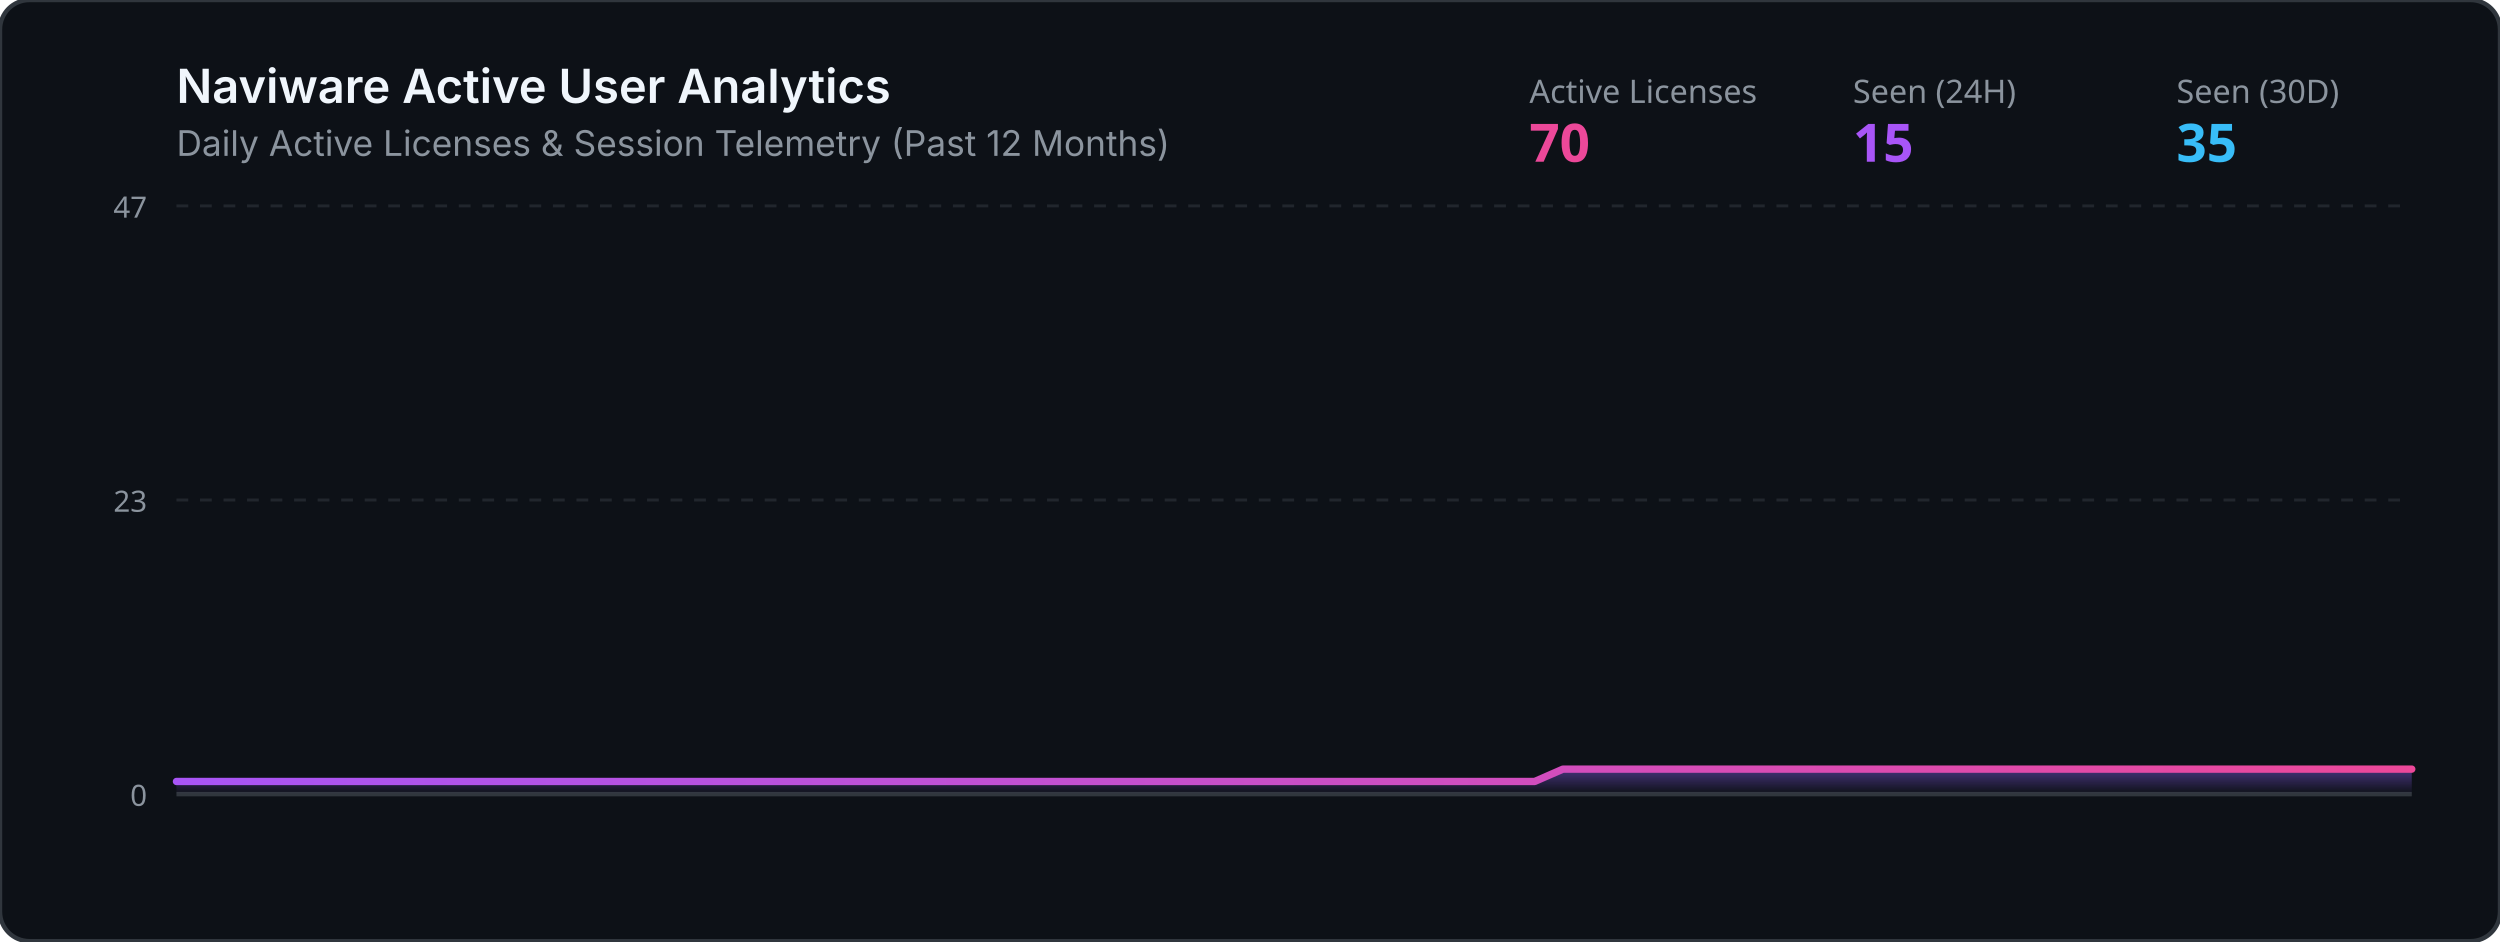
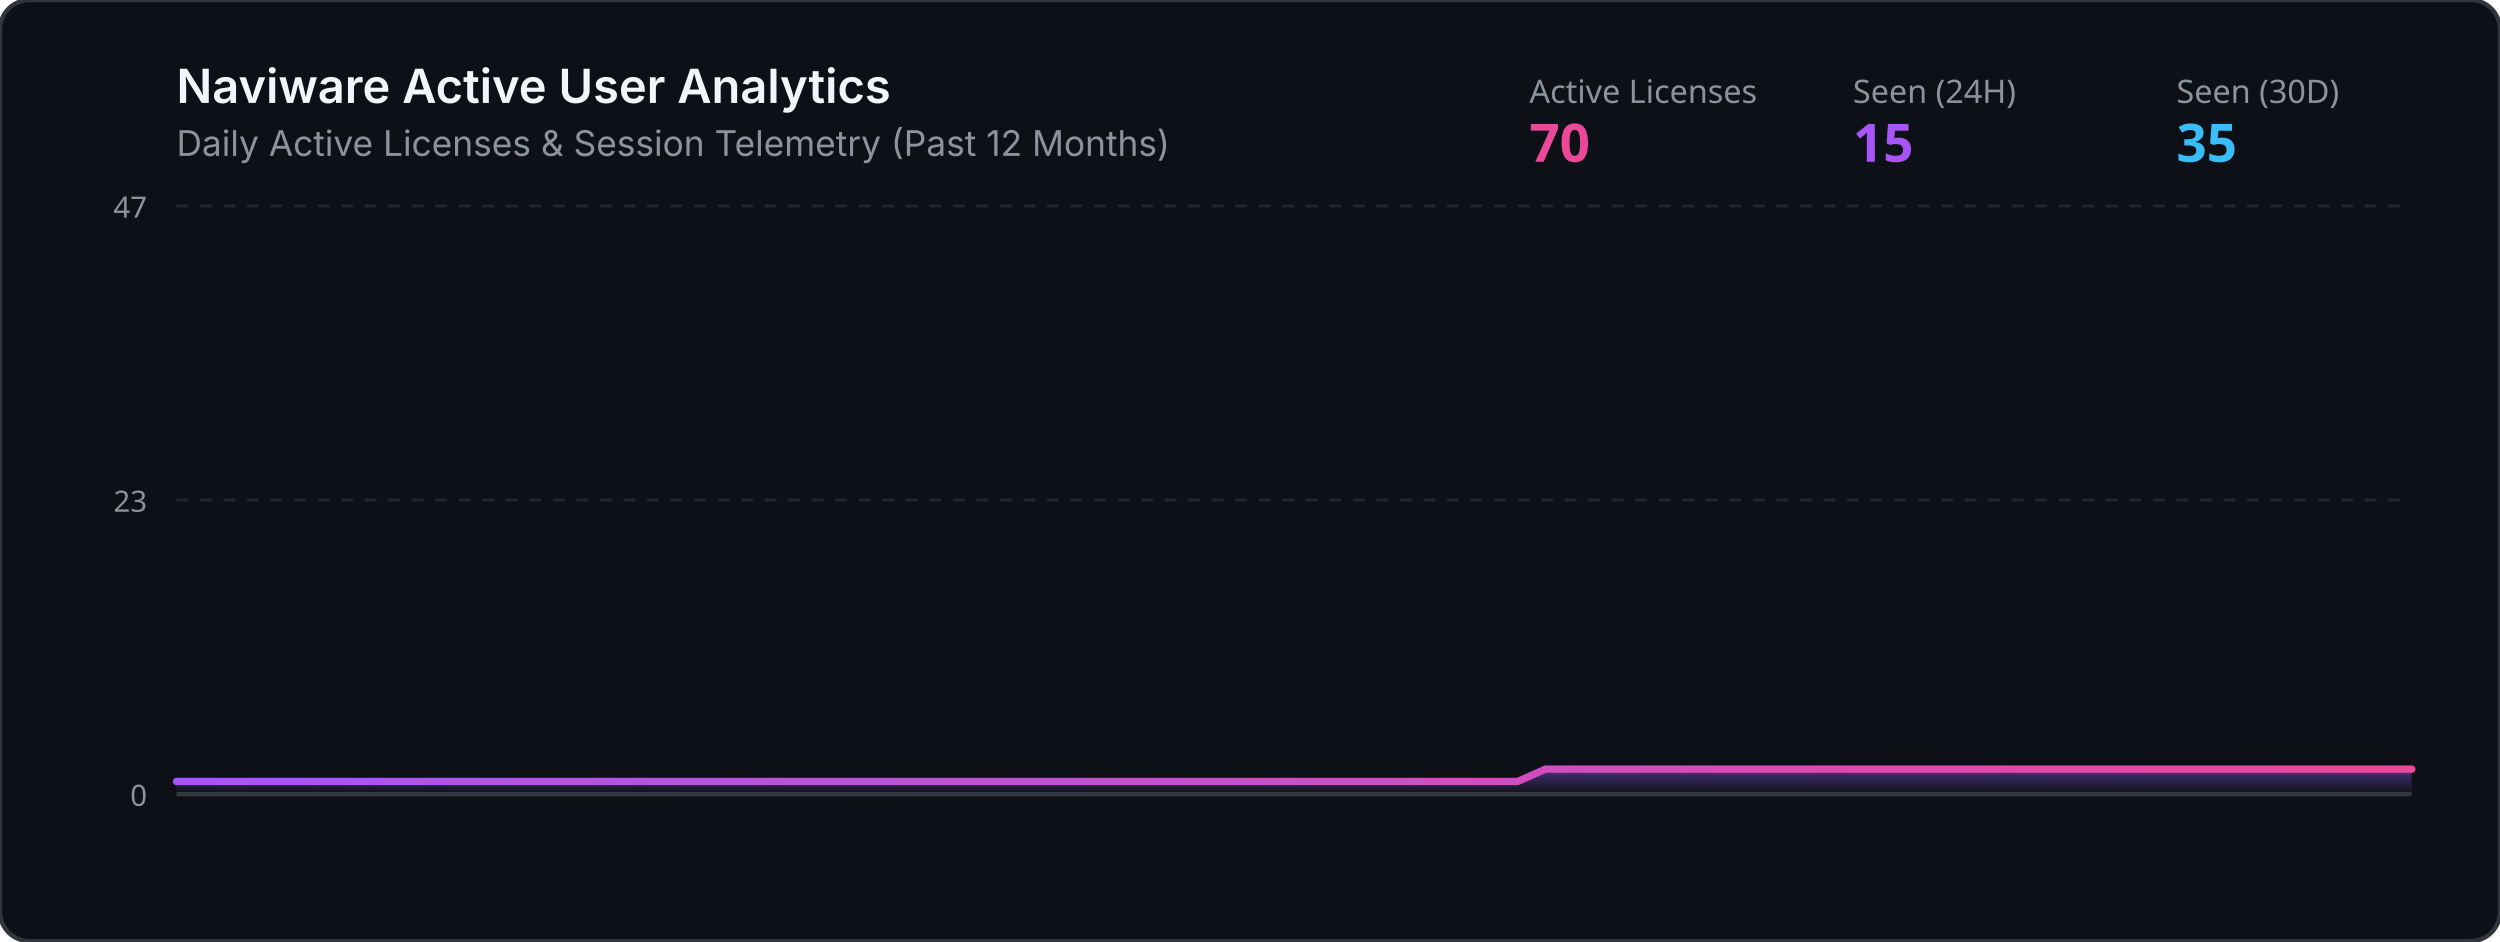
<svg xmlns="http://www.w3.org/2000/svg" viewBox="0 0 850 320" width="100%" height="320">
  <defs>
    <linearGradient id="grad" x1="0%" y1="0%" x2="0%" y2="100%">
      <stop offset="0%" stop-color="#8b5cf6" stop-opacity="0.45" />
      <stop offset="100%" stop-color="#8b5cf6" stop-opacity="0.0" />
    </linearGradient>
    <linearGradient id="lineGrad" x1="0%" y1="0%" x2="100%" y2="0%">
      <stop offset="0%" stop-color="#a855f7" />
      <stop offset="100%" stop-color="#ec4899" />
    </linearGradient>
  </defs>
  <rect width="850" height="320" rx="10" fill="#0d1117" stroke="#30363d" stroke-width="1.5" />
  <text x="60" y="35" fill="#f0f6fc" font-family="-apple-system,BlinkMacSystemFont,Segoe UI,sans-serif" font-size="16" font-weight="600">Naviware Active User Analytics</text>
  <text x="60" y="53" fill="#8b949e" font-family="-apple-system,BlinkMacSystemFont,Segoe UI,sans-serif" font-size="12">Daily Active Licenses &amp; Session Telemetry (Past 12 Months)</text>
  <text x="520" y="35" fill="#8b949e" font-family="sans-serif" font-size="11">Active Licenses</text>
  <text x="520" y="55" fill="#ec4899" font-family="sans-serif" font-size="18" font-weight="bold">70</text>
  <text x="630" y="35" fill="#8b949e" font-family="sans-serif" font-size="11">Seen (24H)</text>
  <text x="630" y="55" fill="#a855f7" font-family="sans-serif" font-size="18" font-weight="bold">15</text>
  <text x="740" y="35" fill="#8b949e" font-family="sans-serif" font-size="11">Seen (30D)</text>
  <text x="740" y="55" fill="#38bdf8" font-family="sans-serif" font-size="18" font-weight="bold">35</text>
  <line x1="60" y1="70" x2="820" y2="70" stroke="#21262d" stroke-width="1" stroke-dasharray="4" />
  <line x1="60" y1="170.0" x2="820" y2="170.0" stroke="#21262d" stroke-width="1" stroke-dasharray="4" />
  <line x1="60" y1="270" x2="820" y2="270" stroke="#30363d" stroke-width="1.5" />
  <text x="50" y="74" fill="#8b949e" font-family="sans-serif" font-size="10" text-anchor="end">47</text>
  <text x="50" y="174.0" fill="#8b949e" font-family="sans-serif" font-size="10" text-anchor="end">23</text>
  <text x="50" y="274" fill="#8b949e" font-family="sans-serif" font-size="10" text-anchor="end">0</text>
-   <polygon points="60,270 60.0,265.7 69.6,265.7 79.2,265.7 88.9,265.7 98.5,265.7 108.1,265.7 117.7,265.7 127.3,265.7 137.0,265.7 146.6,265.7 156.2,265.7 165.8,265.7 175.4,265.7 185.1,265.7 194.7,265.7 204.3,265.7 213.9,265.7 223.5,265.7 233.2,265.7 242.8,265.7 252.4,265.7 262.0,265.7 271.6,265.7 281.3,265.7 290.9,265.7 300.5,265.7 310.1,265.7 319.7,265.7 329.4,265.7 339.0,265.7 348.6,265.7 358.2,265.7 367.8,265.7 377.5,265.7 387.1,265.7 396.7,265.7 406.3,265.7 415.9,265.7 425.6,265.7 435.2,265.7 444.8,265.7 454.4,265.7 464.1,265.7 473.7,265.7 483.3,265.7 492.9,265.7 502.5,265.7 512.2,265.7 521.8,265.7 531.4,261.5 541.0,261.5 550.6,261.5 560.3,261.5 569.9,261.5 579.5,261.5 589.1,261.5 598.7,261.5 608.4,261.5 618.0,261.5 627.6,261.5 637.2,261.5 646.8,261.5 656.5,261.5 666.1,261.5 675.7,261.5 685.3,261.5 694.9,261.5 704.6,261.5 714.2,261.5 723.8,261.5 733.4,261.5 743.0,261.5 752.7,261.5 762.3,261.5 771.9,261.5 781.5,261.5 791.1,261.5 800.8,261.5 810.4,261.5 820.0,261.5 820,270" fill="url(#grad)" />
-   <polyline points="60.0,265.7 69.6,265.7 79.2,265.7 88.9,265.7 98.5,265.7 108.1,265.7 117.7,265.7 127.3,265.7 137.0,265.7 146.6,265.7 156.2,265.7 165.8,265.7 175.4,265.7 185.1,265.7 194.7,265.7 204.3,265.7 213.9,265.7 223.5,265.7 233.2,265.7 242.8,265.7 252.4,265.7 262.0,265.7 271.6,265.7 281.3,265.7 290.9,265.7 300.5,265.7 310.1,265.7 319.7,265.7 329.4,265.7 339.0,265.7 348.6,265.7 358.2,265.7 367.8,265.7 377.5,265.7 387.1,265.7 396.7,265.7 406.3,265.7 415.9,265.7 425.6,265.7 435.2,265.7 444.8,265.7 454.4,265.7 464.1,265.7 473.7,265.7 483.3,265.7 492.9,265.7 502.5,265.7 512.2,265.7 521.8,265.7 531.4,261.5 541.0,261.5 550.6,261.5 560.3,261.5 569.9,261.5 579.5,261.5 589.1,261.5 598.7,261.5 608.4,261.5 618.0,261.5 627.6,261.5 637.2,261.5 646.8,261.5 656.5,261.5 666.1,261.5 675.7,261.5 685.3,261.5 694.9,261.5 704.6,261.5 714.2,261.5 723.8,261.5 733.4,261.5 743.0,261.5 752.7,261.5 762.3,261.5 771.9,261.5 781.5,261.5 791.1,261.5 800.8,261.5 810.4,261.5 820.0,261.5" fill="none" stroke="url(#lineGrad)" stroke-width="2.5" stroke-linecap="round" stroke-linejoin="round" />
+   <polygon points="60,270 60.0,265.7 69.5,265.7 79.0,265.7 88.5,265.7 98.0,265.7 107.5,265.7 117.0,265.7 126.5,265.7 136.0,265.7 145.5,265.7 155.0,265.7 164.5,265.7 174.0,265.7 183.5,265.7 193.0,265.7 202.5,265.7 212.0,265.7 221.5,265.7 231.0,265.7 240.5,265.7 250.0,265.7 259.5,265.7 269.0,265.7 278.5,265.7 288.0,265.7 297.5,265.7 307.0,265.7 316.5,265.7 326.0,265.7 335.5,265.7 345.0,265.7 354.5,265.7 364.0,265.7 373.5,265.7 383.0,265.7 392.5,265.7 402.0,265.7 411.5,265.7 421.0,265.7 430.5,265.7 440.0,265.7 449.5,265.7 459.0,265.7 468.5,265.7 478.0,265.7 487.5,265.7 497.0,265.7 506.5,265.7 516.0,265.7 525.5,261.5 535.0,261.5 544.5,261.5 554.0,261.5 563.5,261.5 573.0,261.5 582.5,261.5 592.0,261.5 601.5,261.5 611.0,261.5 620.5,261.5 630.0,261.5 639.5,261.5 649.0,261.5 658.5,261.5 668.0,261.5 677.5,261.5 687.0,261.5 696.5,261.5 706.0,261.5 715.5,261.5 725.0,261.5 734.5,261.5 744.0,261.5 753.5,261.5 763.0,261.5 772.5,261.5 782.0,261.5 791.5,261.5 801.0,261.5 810.5,261.5 820.0,261.5 820,270" fill="url(#grad)" />
+   <polyline points="60.0,265.7 69.5,265.7 79.0,265.7 88.5,265.7 98.0,265.7 107.5,265.7 117.0,265.7 126.5,265.7 136.0,265.7 145.5,265.7 155.0,265.7 164.5,265.7 174.0,265.7 183.5,265.7 193.0,265.7 202.5,265.7 212.0,265.7 221.5,265.7 231.0,265.7 240.5,265.7 250.0,265.7 259.5,265.7 269.0,265.7 278.5,265.7 288.0,265.7 297.5,265.7 307.0,265.7 316.5,265.7 326.0,265.7 335.5,265.7 345.0,265.7 354.5,265.7 364.0,265.7 373.5,265.7 383.0,265.7 392.5,265.7 402.0,265.7 411.5,265.7 421.0,265.7 430.5,265.7 440.0,265.7 449.5,265.7 459.0,265.7 468.5,265.7 478.0,265.7 487.5,265.7 497.0,265.7 506.5,265.7 516.0,265.7 525.5,261.5 535.0,261.5 544.5,261.5 554.0,261.5 563.5,261.5 573.0,261.5 582.5,261.5 592.0,261.5 601.5,261.5 611.0,261.5 620.5,261.5 630.0,261.5 639.5,261.5 649.0,261.5 658.5,261.5 668.0,261.5 677.5,261.5 687.0,261.5 696.5,261.5 706.0,261.5 715.5,261.5 725.0,261.5 734.5,261.5 744.0,261.5 753.5,261.5 763.0,261.5 772.5,261.5 782.0,261.5 791.5,261.5 801.0,261.5 810.5,261.5 820.0,261.5" fill="none" stroke="url(#lineGrad)" stroke-width="2.5" stroke-linecap="round" stroke-linejoin="round" />
</svg>
